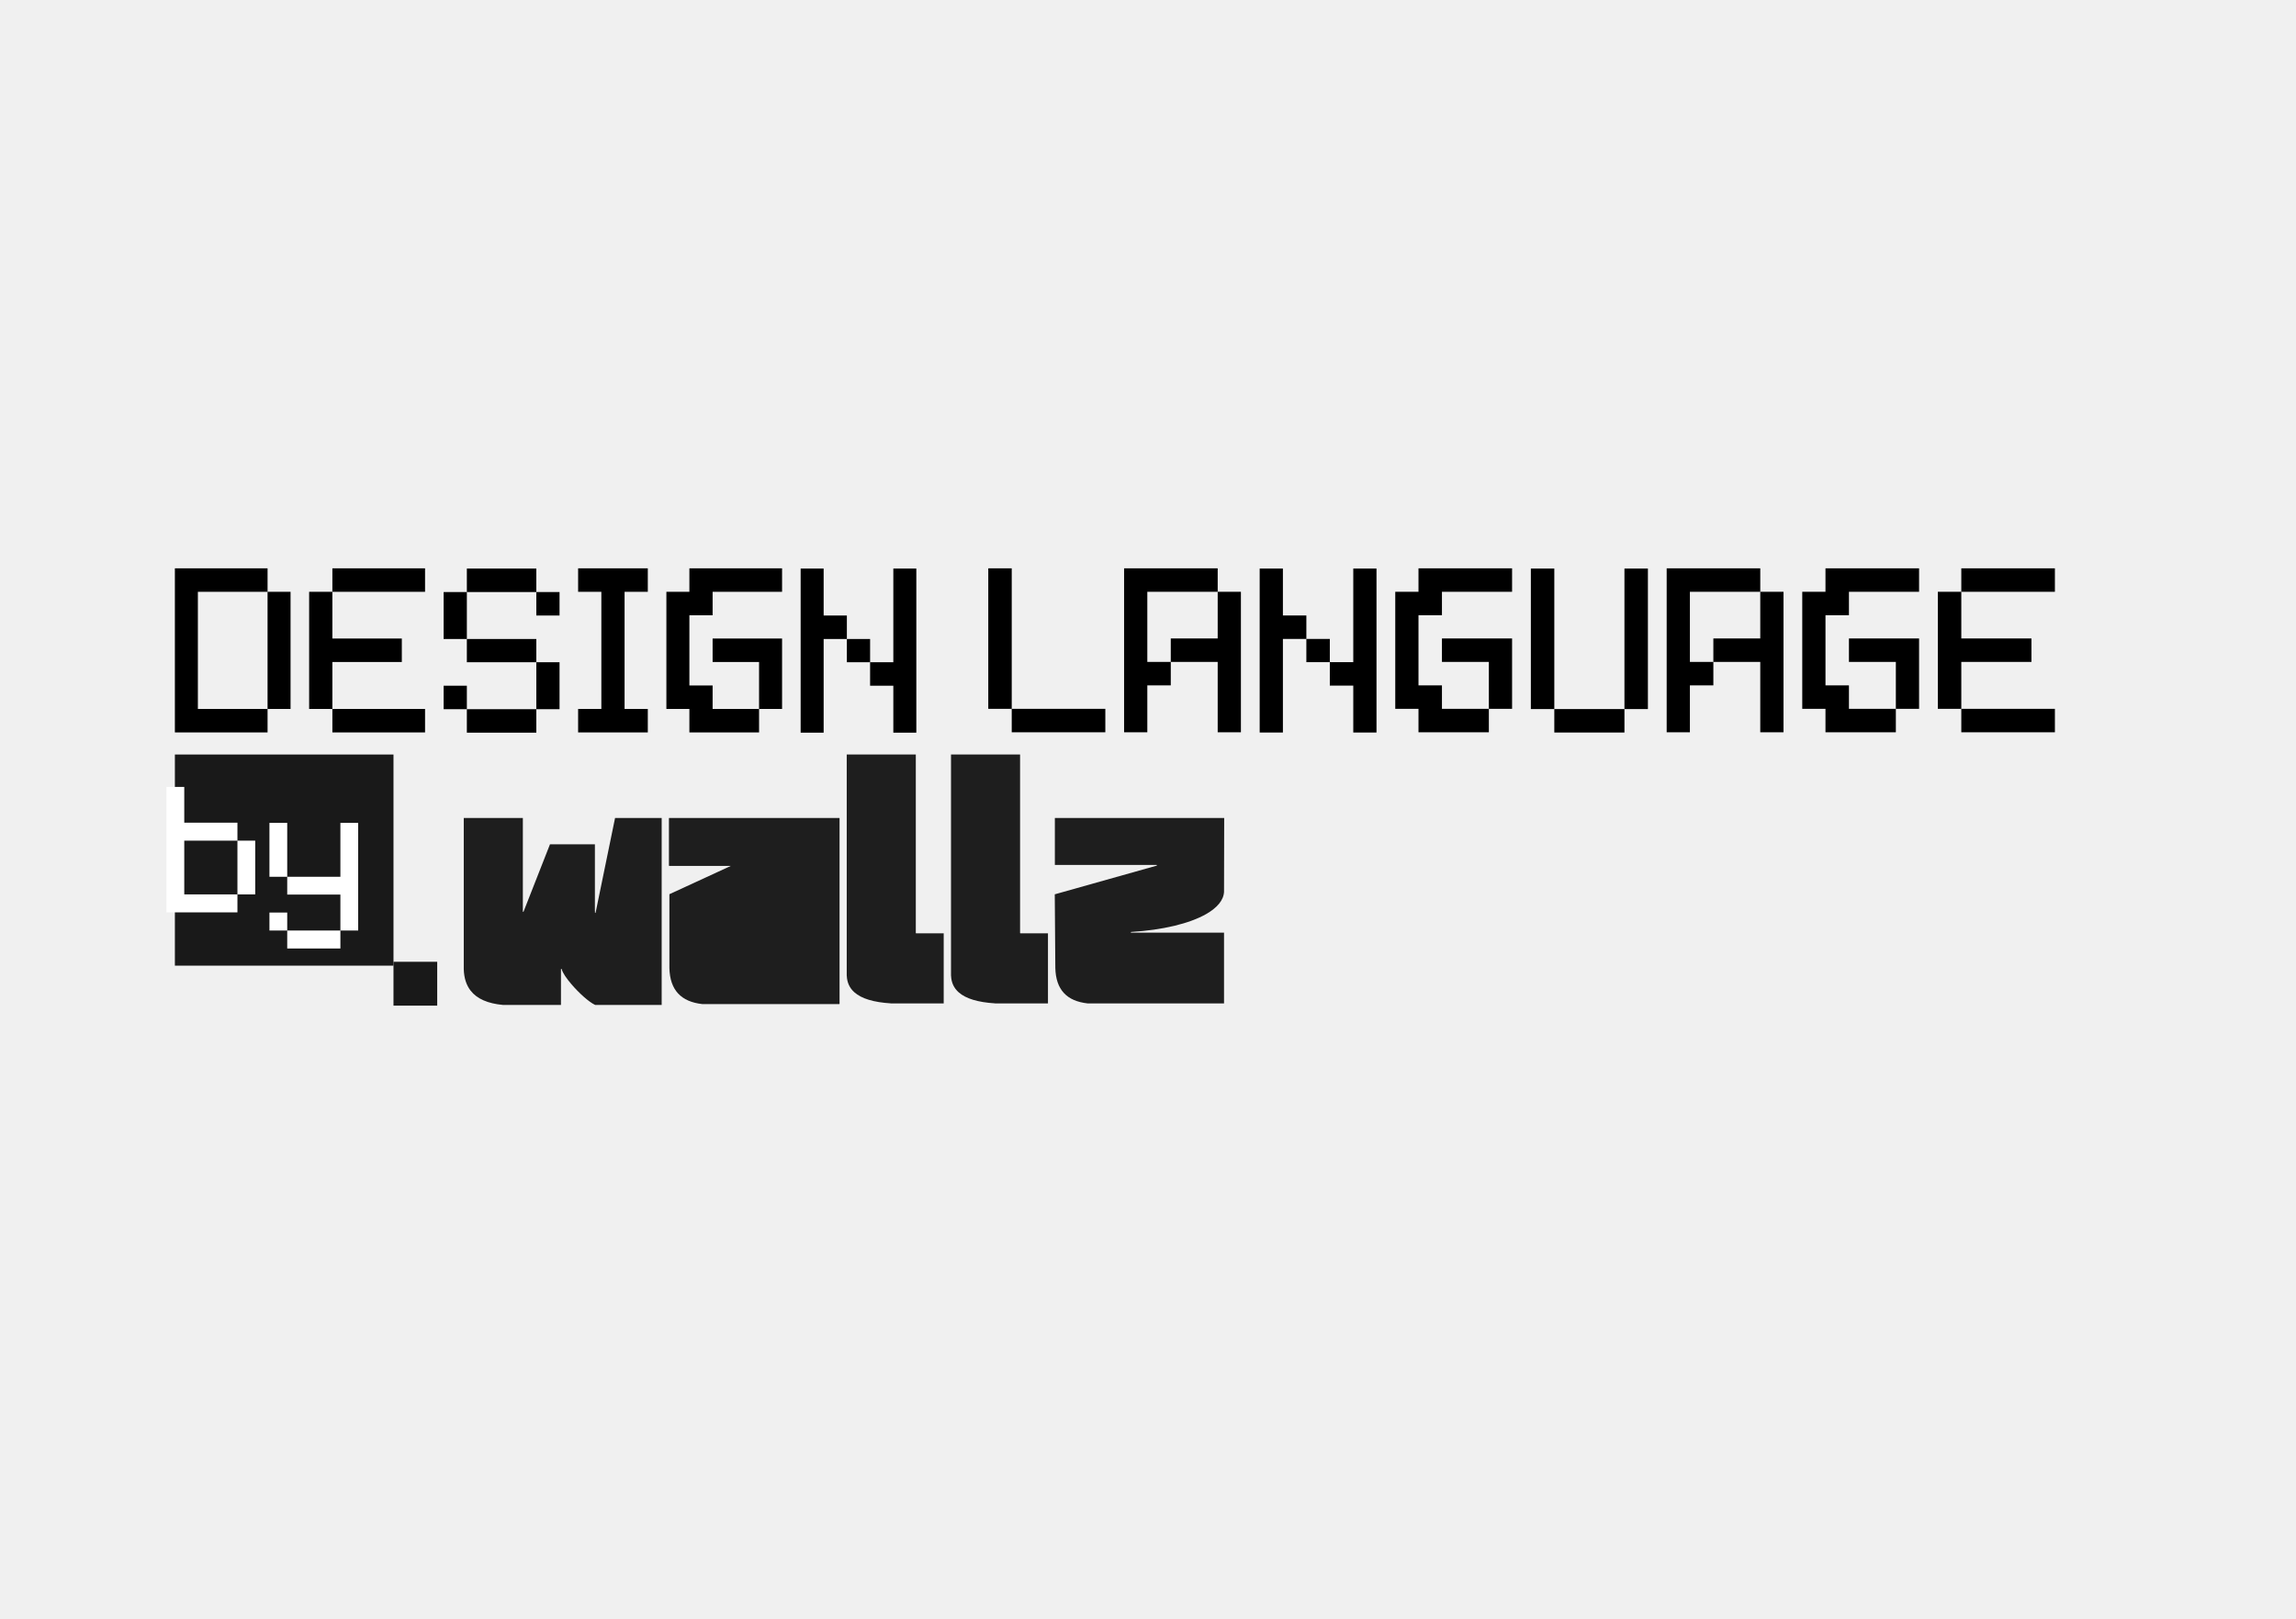
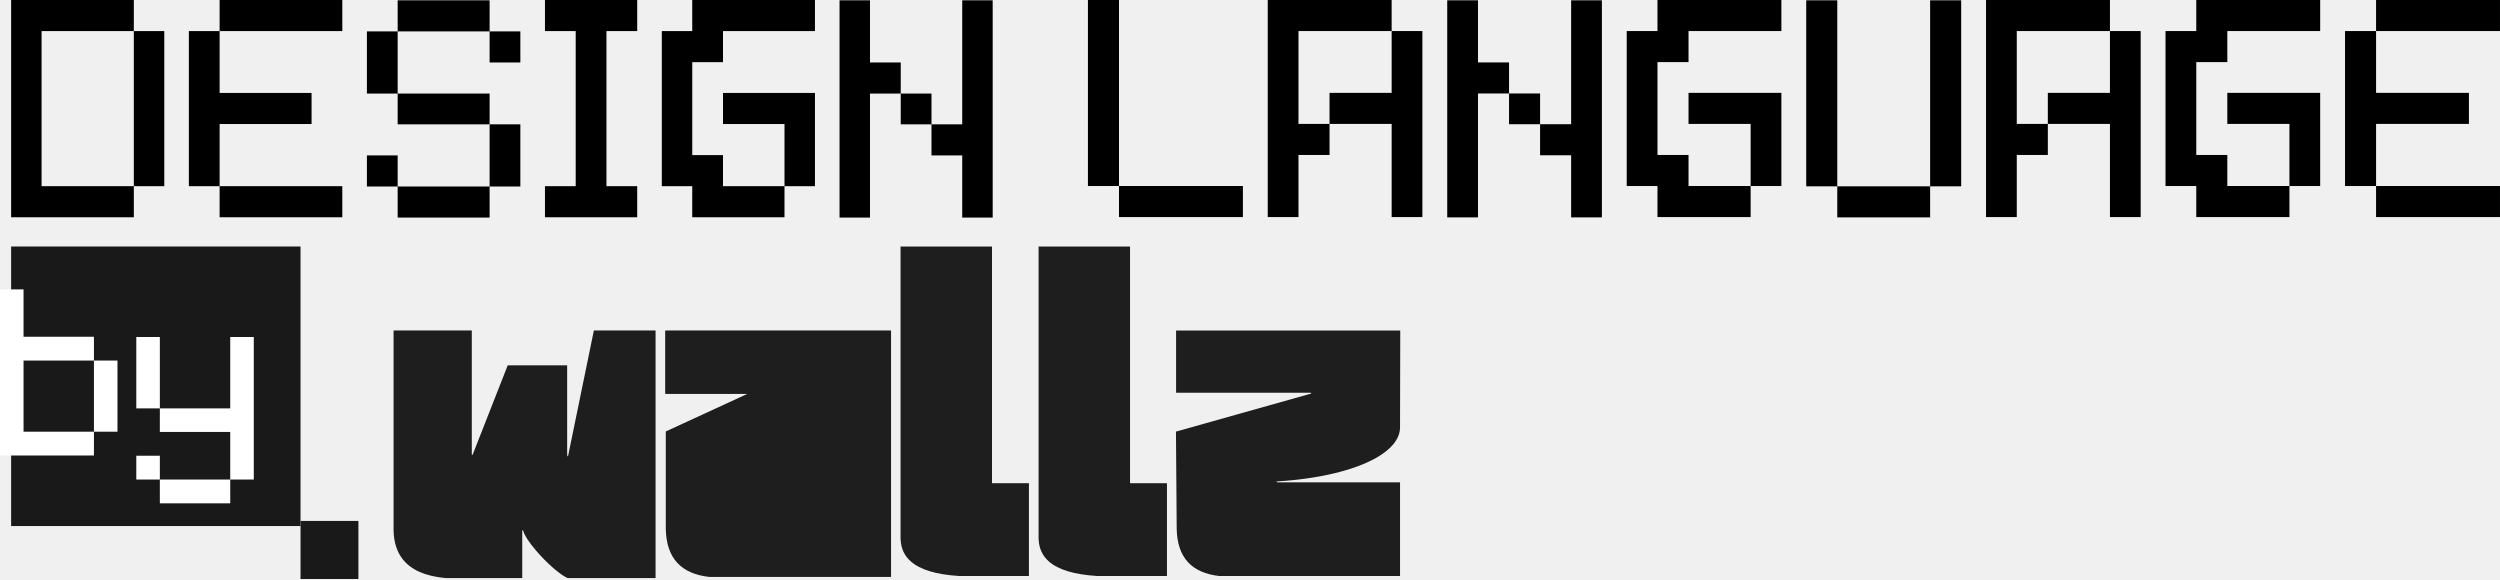
- <svg xmlns="http://www.w3.org/2000/svg" width="100%" height="100%" viewBox="0 0 2481 1749" version="1.1" xml:space="preserve" style="fill-rule:evenodd;clip-rule:evenodd;stroke-linejoin:round;stroke-miterlimit:2;">
-   <rect x="188.976" y="815.384" width="236.22" height="228.164" style="fill:#191919;" />
-   <rect x="425.197" y="1039.37" width="47.244" height="47.394" style="fill:#191919;" />
-   <path d="M188.976,791.514l100.147,0l0,-25.371l-75.299,0l0,-126.599l75.299,0l0,-25.371l-100.147,0l0,177.341Zm100.147,-25.371l24.849,0l0,-126.599l-24.849,0l0,126.599Z" style="fill-rule:nonzero;" />
-   <path d="M334.052,766.143l25.1,0l0,-50.741l75.048,0l0,-25.371l-75.048,0l0,-50.488l-25.1,0l0,126.599Zm25.1,25.371l100.147,0l0,-25.371l-100.147,0l0,25.371Zm0,-151.97l100.147,0l0,-25.371l-100.147,0l0,25.371Z" style="fill-rule:nonzero;" />
-   <path d="M504.478,639.798l75.048,0l0,-25.371l-75.048,0l0,25.371Zm-25.1,126.599l25.1,0l0,-25.371l-25.1,0l0,25.371Zm25.1,25.371l75.048,0l0,-25.371l-75.048,0l0,25.371Zm-25.1,-101.229l25.1,0l0,-50.741l-25.1,0l0,50.741Zm25.1,25.117l75.048,0l0,-25.117l-75.048,0l0,25.117Zm75.048,50.741l25.1,0l0,-50.741l-25.1,0l0,50.741Zm0,-101.229l25.1,0l0,-25.371l-25.1,0l0,25.371Z" style="fill-rule:nonzero;" />
-   <path d="M624.705,791.514l75.299,0l0,-25.371l-25.1,0l0,-126.599l25.1,0l0,-25.371l-75.299,0l0,25.371l25.1,0l0,126.599l-25.1,0l0,25.371Z" style="fill-rule:nonzero;" />
-   <path d="M744.933,791.514l75.299,0l0,-25.371l-50.199,0l0,-25.371l-25.1,0l0,-75.858l25.1,0l0,-25.371l75.048,0l0,-25.371l-100.147,0l0,25.371l-24.849,0l0,126.599l24.849,0l0,25.371Zm75.299,-25.371l24.849,0l0,-76.112l-75.048,0l0,25.371l50.199,0l0,50.741Z" style="fill-rule:nonzero;" />
-   <path d="M865.16,791.768l24.849,0l0,-101.229l25.1,0l0,25.117l25.1,0l0,-25.117l-25.1,0l0,-25.371l-25.1,0l0,-50.741l-24.849,0l0,177.341Zm100.147,0l24.849,0l0,-177.341l-24.849,0l0,101.229l-25.1,0l0,25.371l25.1,0l0,50.741Z" style="fill-rule:nonzero;" />
-   <path d="M179.892,985.968l76.671,0l0,-19.423l-57.455,0l0,-58.076l57.455,0l0,-19.423l-57.455,0l0,-38.652l-19.216,0l0,135.574Zm76.671,-19.423l19.216,0l0,-58.076l-19.216,0l0,58.076Z" style="fill:#fff;fill-rule:nonzero;" />
-   <path d="M310.367,1025.009l57.455,0l0,-19.423l19.216,0l0,-116.345l-19.216,0l0,58.27l-57.455,0l0,19.229l57.455,0l0,38.847l-57.455,0l0,19.423Zm-19.216,-19.423l19.216,0l0,-19.423l-19.216,0l0,19.423Zm0,-58.076l19.216,0l0,-58.27l-19.216,0l0,58.27Z" style="fill:#fff;fill-rule:nonzero;" />
-   <path d="M1067.903,766.007l25.348,0l0,-151.834l-25.348,0l0,151.834Zm25.348,25.348l101.138,0l0,-25.348l-101.138,0l0,25.348Z" style="fill-rule:nonzero;" />
-   <path d="M1214.668,791.355l25.094,0l0,-50.696l25.348,0l0,-25.348l-25.348,0l0,-75.79l76.044,0l0,-25.348l-101.138,0l0,177.182Zm101.138,0l25.094,0l0,-151.834l-25.094,0l0,50.442l-50.696,0l0,25.348l50.696,0l0,76.044Z" style="fill-rule:nonzero;" />
-   <path d="M1361.179,791.609l25.094,0l0,-101.138l25.348,0l0,25.094l25.348,0l0,-25.094l-25.348,0l0,-25.348l-25.348,0l0,-50.696l-25.094,0l0,177.182Zm101.138,0l25.094,0l0,-177.182l-25.094,0l0,101.138l-25.348,0l0,25.348l25.348,0l0,50.696Z" style="fill-rule:nonzero;" />
-   <path d="M1532.784,791.355l76.044,0l0,-25.348l-50.696,0l0,-25.348l-25.348,0l0,-75.79l25.348,0l0,-25.348l75.79,0l0,-25.348l-101.138,0l0,25.348l-25.094,0l0,126.486l25.094,0l0,25.348Zm76.044,-25.348l25.094,0l0,-76.044l-75.79,0l0,25.348l50.696,0l0,50.696Z" style="fill-rule:nonzero;" />
-   <path d="M1755.339,766.261l25.348,0l0,-151.834l-25.348,0l0,151.834Zm-75.79,25.348l75.79,0l0,-25.348l-75.79,0l0,25.348Zm-25.348,-25.348l25.348,0l0,-151.834l-25.348,0l0,151.834Z" style="fill-rule:nonzero;" />
-   <path d="M1800.965,791.355l25.094,0l0,-50.696l25.348,0l0,-25.348l-25.348,0l0,-75.79l76.044,0l0,-25.348l-101.138,0l0,177.182Zm101.138,0l25.094,0l0,-151.834l-25.094,0l0,50.442l-50.696,0l0,25.348l50.696,0l0,76.044Z" style="fill-rule:nonzero;" />
-   <path d="M1972.57,791.355l76.044,0l0,-25.348l-50.696,0l0,-25.348l-25.348,0l0,-75.79l25.348,0l0,-25.348l75.79,0l0,-25.348l-101.138,0l0,25.348l-25.094,0l0,126.486l25.094,0l0,25.348Zm76.044,-25.348l25.094,0l0,-76.044l-75.79,0l0,25.348l50.696,0l0,50.696Z" style="fill-rule:nonzero;" />
-   <path d="M2093.986,766.007l25.348,0l0,-50.696l75.79,0l0,-25.348l-75.79,0l0,-50.442l-25.348,0l0,126.486Zm25.348,25.348l101.138,0l0,-25.348l-101.138,0l0,25.348Zm0,-151.834l101.138,0l0,-25.348l-101.138,0l0,25.348Z" style="fill-rule:nonzero;" />
+ <svg xmlns="http://www.w3.org/2000/svg" width="100%" height="100%" viewBox="0 0 2126 493" version="1.1" xml:space="preserve" style="fill-rule:evenodd;clip-rule:evenodd;stroke-linejoin:round;stroke-miterlimit:2;">
  <g>
-     <path d="M1139.755,966.394c0.071,0.026 0.151,0.03 0.23,0.008l109.88,-30.924c0.163,-0.046 0.276,-0.195 0.276,-0.364c-0,-0.035 -0.005,-0.069 -0.014,-0.103c-0.046,-0.163 -0.195,-0.276 -0.364,-0.276l-109.904,0l0,-50.746l182.977,0l-0.181,79.714l-0,0.017c-0.444,9.185 -7.515,17.361 -19.387,24.123c-17.986,10.243 -46.971,17.195 -80.964,19.288l-0.023,0.001c-0.199,0.012 -0.355,0.178 -0.355,0.378l0.001,0.023c0.012,0.199 0.178,0.355 0.378,0.355l0.023,-0l100.328,0l0,76.455l-147.488,0c-11.188,-1.253 -19.758,-4.945 -25.595,-11.273c-5.841,-6.333 -8.939,-15.296 -9.218,-27.053l-0.598,-79.623Z" style="fill:#1e1e1e;" />
-     <path d="M723.156,883.932l183.735,0c0.174,0 0.315,0.142 0.315,0.318l0,200.505c-0,0.175 -0.141,0.318 -0.315,0.318l-148.07,0c-0.012,-0 -0.023,-0.001 -0.035,-0.002c-11.392,-1.269 -20.106,-5.038 -26.048,-11.46c-5.942,-6.422 -9.119,-15.504 -9.402,-27.427c-0,-0.003 -0,-0.005 -0,-0.008l0,-79.512l0.021,-0c-0.06,-0.155 0.011,-0.333 0.163,-0.403l66.243,-30.523l-66.359,0c-0.044,-0 -0.086,-0.009 -0.124,-0.025c-0.038,0.016 -0.08,0.025 -0.124,0.025c-0.174,-0 -0.315,-0.142 -0.315,-0.318l-0,-51.17c-0,-0.175 0.141,-0.318 0.315,-0.318Z" style="fill:#1e1e1e;" />
-     <path d="M1027.63,1054.432l0,-239.048l74.644,0l0,192.953c0,0.135 0.158,0.245 0.353,0.245l29.643,0c0.051,0 0.099,-0.007 0.142,-0.021l0,75.782l-57.157,0c-0.057,-0.026 -0.123,-0.043 -0.195,-0.048c-18.272,-1.165 -31.41,-5.057 -39.151,-11.941c-5.151,-4.58 -7.905,-10.482 -8.208,-17.769c-0.002,-0.057 -0.028,-0.11 -0.07,-0.154Z" style="fill:#1e1e1e;" />
-     <path d="M914.954,1054.432l0,-239.048l74.644,0l0,192.953c0,0.135 0.158,0.245 0.353,0.245l29.643,0c0.051,0 0.099,-0.007 0.142,-0.021l0,75.782l-57.157,0c-0.057,-0.026 -0.123,-0.043 -0.195,-0.048c-18.272,-1.165 -31.41,-5.057 -39.151,-11.941c-5.151,-4.58 -7.905,-10.482 -8.208,-17.769c-0.002,-0.057 -0.028,-0.11 -0.07,-0.154Z" style="fill:#1e1e1e;" />
-     <path d="M501.133,883.932l63.858,0l-0,101.132c0,0.157 0.095,0.297 0.239,0.355c0.044,0.018 0.092,0.027 0.139,0.027c0.155,-0 0.295,-0.096 0.352,-0.241l28.586,-72.826l48.52,0l0,72.591c0,0.157 0.1,0.291 0.238,0.341l-0.231,1.124l0.702,0.147l21.088,-102.649l50.366,0l0,202.076l-71.869,0c-6.738,-3.098 -17.538,-12.915 -25.64,-22.382c-5.399,-6.308 -9.606,-12.455 -10.571,-16.357c-0.042,-0.17 -0.194,-0.289 -0.367,-0.289c-0.031,0 -0.062,0.004 -0.092,0.011c-0.168,0.042 -0.287,0.195 -0.287,0.371l0,38.646l-62.599,0c-0.02,-0 -0.04,0.002 -0.059,0.005l-0.024,-0.003c-16.339,-1.516 -28.087,-6.58 -35.009,-15.538c-4.604,-5.958 -7.067,-13.634 -7.339,-23.11l-0,-0.011l0,-163.418Z" style="fill:#1e1e1e;" />
-     <path d="M642.009,983.856l21.151,-102.081" style="fill:none;" />
+     <rect x="9.464" y="209.633" width="246.106" height="237.713" style="fill:#191919;" />
+     <rect x="255.572" y="442.994" width="49.221" height="49.378" style="fill:#191919;" />
+     <path d="M9.464,184.764l104.338,0l0,-26.433l-78.45,0l0,-131.898l78.45,0l0,-26.433l-104.338,0l0,184.763Zm104.338,-26.433l25.889,0l0,-131.898l-25.889,0l0,131.898Z" style="fill-rule:nonzero;" />
+     <path d="M160.612,158.331l26.151,0l0,-52.865l78.189,0l0,-26.433l-78.189,0l0,-52.601l-26.151,0l0,131.899Zm26.151,26.433l104.338,0l0,-26.433l-104.338,0l0,26.433Zm0,-158.33l104.338,0l0,-26.433l-104.338,0l0,26.433Z" style="fill-rule:nonzero;" />
+     <path d="M338.171,26.699l78.189,0l0,-26.433l-78.189,0l0,26.433Zm-26.151,131.898l26.151,0l0,-26.433l-26.151,0l0,26.433Zm26.151,26.433l78.189,0l0,-26.433l-78.189,0l0,26.433Zm-26.151,-105.466l26.151,0l0,-52.865l-26.151,0l0,52.865Zm26.151,26.168l78.189,0l0,-26.168l-78.189,0l0,26.168Zm78.189,52.865l26.151,0l0,-52.865l-26.151,0l0,52.865Zm0,-105.466l26.151,0l0,-26.433l-26.151,0l0,26.433Z" style="fill-rule:nonzero;" />
+     <path d="M463.43,184.764l78.45,0l0,-26.433l-26.151,0l0,-131.898l26.151,0l0,-26.433l-78.45,0l0,26.433l26.151,0l0,131.898l-26.151,0l0,26.433Z" style="fill-rule:nonzero;" />
+     <path d="M588.69,184.764l78.45,0l0,-26.433l-52.3,0l0,-26.433l-26.151,0l0,-79.033l26.151,0l0,-26.433l78.189,0l0,-26.433l-104.338,0l0,26.433l-25.889,0l0,131.898l25.889,0l0,26.433l-0.001,0.001Zm78.45,-26.433l25.889,0l0,-79.298l-78.189,0l0,26.433l52.3,0l0,52.865Z" style="fill-rule:nonzero;" />
+     <path d="M713.948,185.029l25.889,0l0,-105.466l26.151,0l0,26.168l26.151,0l0,-26.168l-26.151,0l0,-26.433l-26.151,0l0,-52.865l-25.889,0l0,184.763Zm104.338,0l25.889,0l0,-184.763l-25.889,0l0,105.466l-26.151,0l0,26.433l26.151,0l0,52.865Z" style="fill-rule:nonzero;" />
+     <path d="M0,387.357l79.88,0l0,-20.236l-59.86,0l0,-60.507l59.86,0l0,-20.236l-59.86,0l0,-40.27l-20.02,0l0,141.248Zm79.88,-20.236l20.02,0l0,-60.507l-20.02,0l0,60.507Z" style="fill:#fff;fill-rule:nonzero;" />
+     <path d="M135.936,428.032l59.86,0l0,-20.236l20.02,0l0,-121.214l-20.02,0l0,60.709l-59.86,0l0,20.034l59.86,0l0,40.473l-59.86,0l0,20.236l0,-0.001Zm-20.02,-20.236l20.02,0l0,-20.236l-20.02,0l0,20.236Zm0,-60.507l20.02,0l0,-60.709l-20.02,0l0,60.709Z" style="fill:#fff;fill-rule:nonzero;" />
+     <path d="M925.177,158.19l26.409,0l0,-158.189l-26.409,0l0,158.189Zm26.409,26.409l105.371,0l0,-26.409l-105.371,0l0,26.409Z" style="fill-rule:nonzero;" />
+     <path d="M1078.084,184.599l26.144,0l0,-52.818l26.409,0l0,-26.409l-26.409,0l0,-78.962l79.227,0l0,-26.409l-105.371,0l0,184.598Zm105.371,-0l26.144,0l0,-158.189l-26.144,0l0,52.553l-52.818,0l0,26.409l52.818,0l0,79.227Z" style="fill-rule:nonzero;" />
+     <path d="M1230.727,184.863l26.144,0l0,-105.371l26.409,0l0,26.144l26.409,0l0,-26.144l-26.409,0l0,-26.409l-26.409,0l0,-52.818l-26.144,0l0,184.598Zm105.371,0l26.144,0l0,-184.598l-26.144,0l0,105.371l-26.409,0l0,26.409l26.409,0l0,52.818Z" style="fill-rule:nonzero;" />
+     <path d="M1409.514,184.599l79.227,0l0,-26.409l-52.818,0l0,-26.409l-26.409,0l0,-78.962l26.409,0l0,-26.409l78.962,0l0,-26.409l-105.371,0l0,26.409l-26.144,0l0,131.78l26.144,0l0,26.409Zm79.227,-26.409l26.144,0l0,-79.227l-78.962,0l0,26.409l52.818,0l0,52.818Z" style="fill-rule:nonzero;" />
+     <path d="M1641.384,158.454l26.409,0l0,-158.189l-26.409,0l0,158.189Zm-78.962,26.409l78.962,0l0,-26.409l-78.962,0l0,26.409Zm-26.409,-26.409l26.409,0l0,-158.189l-26.409,0l0,158.189Z" style="fill-rule:nonzero;" />
+     <path d="M1688.92,184.599l26.144,0l0,-52.818l26.409,0l0,-26.409l-26.409,0l0,-78.962l79.227,0l0,-26.409l-105.371,0l0,184.598Zm105.371,-0l26.144,0l0,-158.189l-26.144,0l0,52.553l-52.818,0l0,26.409l52.818,0l0,79.227Z" style="fill-rule:nonzero;" />
+     <path d="M1867.707,184.599l79.227,0l0,-26.409l-52.818,0l0,-26.409l-26.409,0l0,-78.962l26.409,0l0,-26.409l78.962,0l0,-26.409l-105.371,0l0,26.409l-26.144,0l0,131.78l26.144,0l0,26.409Zm79.227,-26.409l26.144,0l0,-79.227l-78.962,0l0,26.409l52.818,0l0,52.818Z" style="fill-rule:nonzero;" />
+     <path d="M1994.204,158.19l26.409,0l0,-52.818l78.962,0l0,-26.409l-78.962,0l0,-52.553l-26.409,0l0,131.78Zm26.409,26.409l105.371,0l0,-26.409l-105.371,0l0,26.409Zm0,-158.189l105.371,0l0,-26.409l-105.371,0l0,26.409Z" style="fill-rule:nonzero;" />
+     <path d="M1000.036,366.964c0.074,0.027 0.157,0.031 0.24,0.008l114.479,-32.218c0.17,-0.048 0.288,-0.203 0.288,-0.379c0,-0.036 -0.005,-0.072 -0.015,-0.107c-0.048,-0.17 -0.203,-0.288 -0.379,-0.288l-114.504,0l0,-52.87l190.635,0l-0.189,83.05l0,0.018c-0.463,9.569 -7.83,18.088 -20.198,25.133c-18.739,10.672 -48.937,17.915 -84.353,20.095l-0.024,0.001c-0.207,0.013 -0.37,0.185 -0.37,0.394l0.001,0.024c0.013,0.207 0.185,0.37 0.394,0.37l104.551,0l0,79.655l-153.661,0c-11.656,-1.305 -20.585,-5.152 -26.666,-11.745c-6.085,-6.598 -9.313,-15.936 -9.604,-28.185l-0.623,-82.955l-0.002,-0Z" style="fill:#1e1e1e;" />
+     <path d="M566.001,281.05l191.425,0c0.181,0 0.328,0.148 0.328,0.331l0,208.897c0,0.182 -0.147,0.331 -0.328,0.331l-154.267,0c-0.013,0 -0.024,-0.001 -0.036,-0.002c-11.869,-1.322 -20.947,-5.249 -27.138,-11.94c-6.191,-6.691 -9.501,-16.153 -9.796,-28.575l0,-82.848l0.022,0c-0.063,-0.161 0.011,-0.347 0.17,-0.42l69.015,-31.8l-69.136,0c-0.046,0 -0.09,-0.009 -0.129,-0.026c-0.04,0.017 -0.083,0.026 -0.129,0.026c-0.181,0 -0.328,-0.148 -0.328,-0.331l0,-53.312c0,-0.182 0.147,-0.331 0.328,-0.331Z" style="fill:#1e1e1e;" />
+     <path d="M883.218,458.686l0,-249.053l77.768,0l0,201.029c0,0.141 0.165,0.255 0.368,0.255l30.884,0c0.053,0 0.103,-0.007 0.148,-0.022l0,78.954l-59.549,0c-0.059,-0.027 -0.128,-0.045 -0.203,-0.05c-19.037,-1.214 -32.725,-5.269 -40.79,-12.441c-5.367,-4.772 -8.236,-10.921 -8.552,-18.513c-0.002,-0.059 -0.029,-0.115 -0.073,-0.16l-0.001,0.001Z" style="fill:#1e1e1e;" />
+     <path d="M765.826,458.686l0,-249.053l77.768,0l0,201.029c0,0.141 0.165,0.255 0.368,0.255l30.884,0c0.053,0 0.103,-0.007 0.148,-0.022l0,78.954l-59.549,0c-0.059,-0.027 -0.128,-0.045 -0.203,-0.05c-19.037,-1.214 -32.725,-5.269 -40.79,-12.441c-5.367,-4.772 -8.236,-10.921 -8.552,-18.513c-0.002,-0.059 -0.029,-0.115 -0.073,-0.16l-0.001,0.001Z" style="fill:#1e1e1e;" />
+     <path d="M334.686,281.05l66.531,0l0,105.365c0,0.164 0.099,0.309 0.249,0.37c0.046,0.019 0.096,0.028 0.145,0.028c0.161,0 0.307,-0.1 0.367,-0.251l29.782,-75.874l50.551,0l0,75.629c0,0.164 0.104,0.303 0.248,0.355l-0.241,1.171l0.731,0.153l21.971,-106.945l52.474,0l0,210.533l-74.877,0c-7.02,-3.228 -18.272,-13.456 -26.713,-23.319c-5.625,-6.572 -10.008,-12.976 -11.013,-17.042c-0.044,-0.177 -0.202,-0.301 -0.382,-0.301c-0.032,0 -0.065,0.004 -0.096,0.011c-0.175,0.044 -0.299,0.203 -0.299,0.387l0,40.263l-65.219,0c-0.021,0 -0.042,0.002 -0.061,0.005l-0.025,-0.003c-17.023,-1.579 -29.263,-6.855 -36.474,-16.188c-4.797,-6.207 -7.363,-14.205 -7.646,-24.077l0,-170.269l-0.001,-0.002Z" style="fill:#1e1e1e;" />
+     <path d="M481.458,385.156l22.036,-106.353" style="fill:none;" />
  </g>
</svg>
